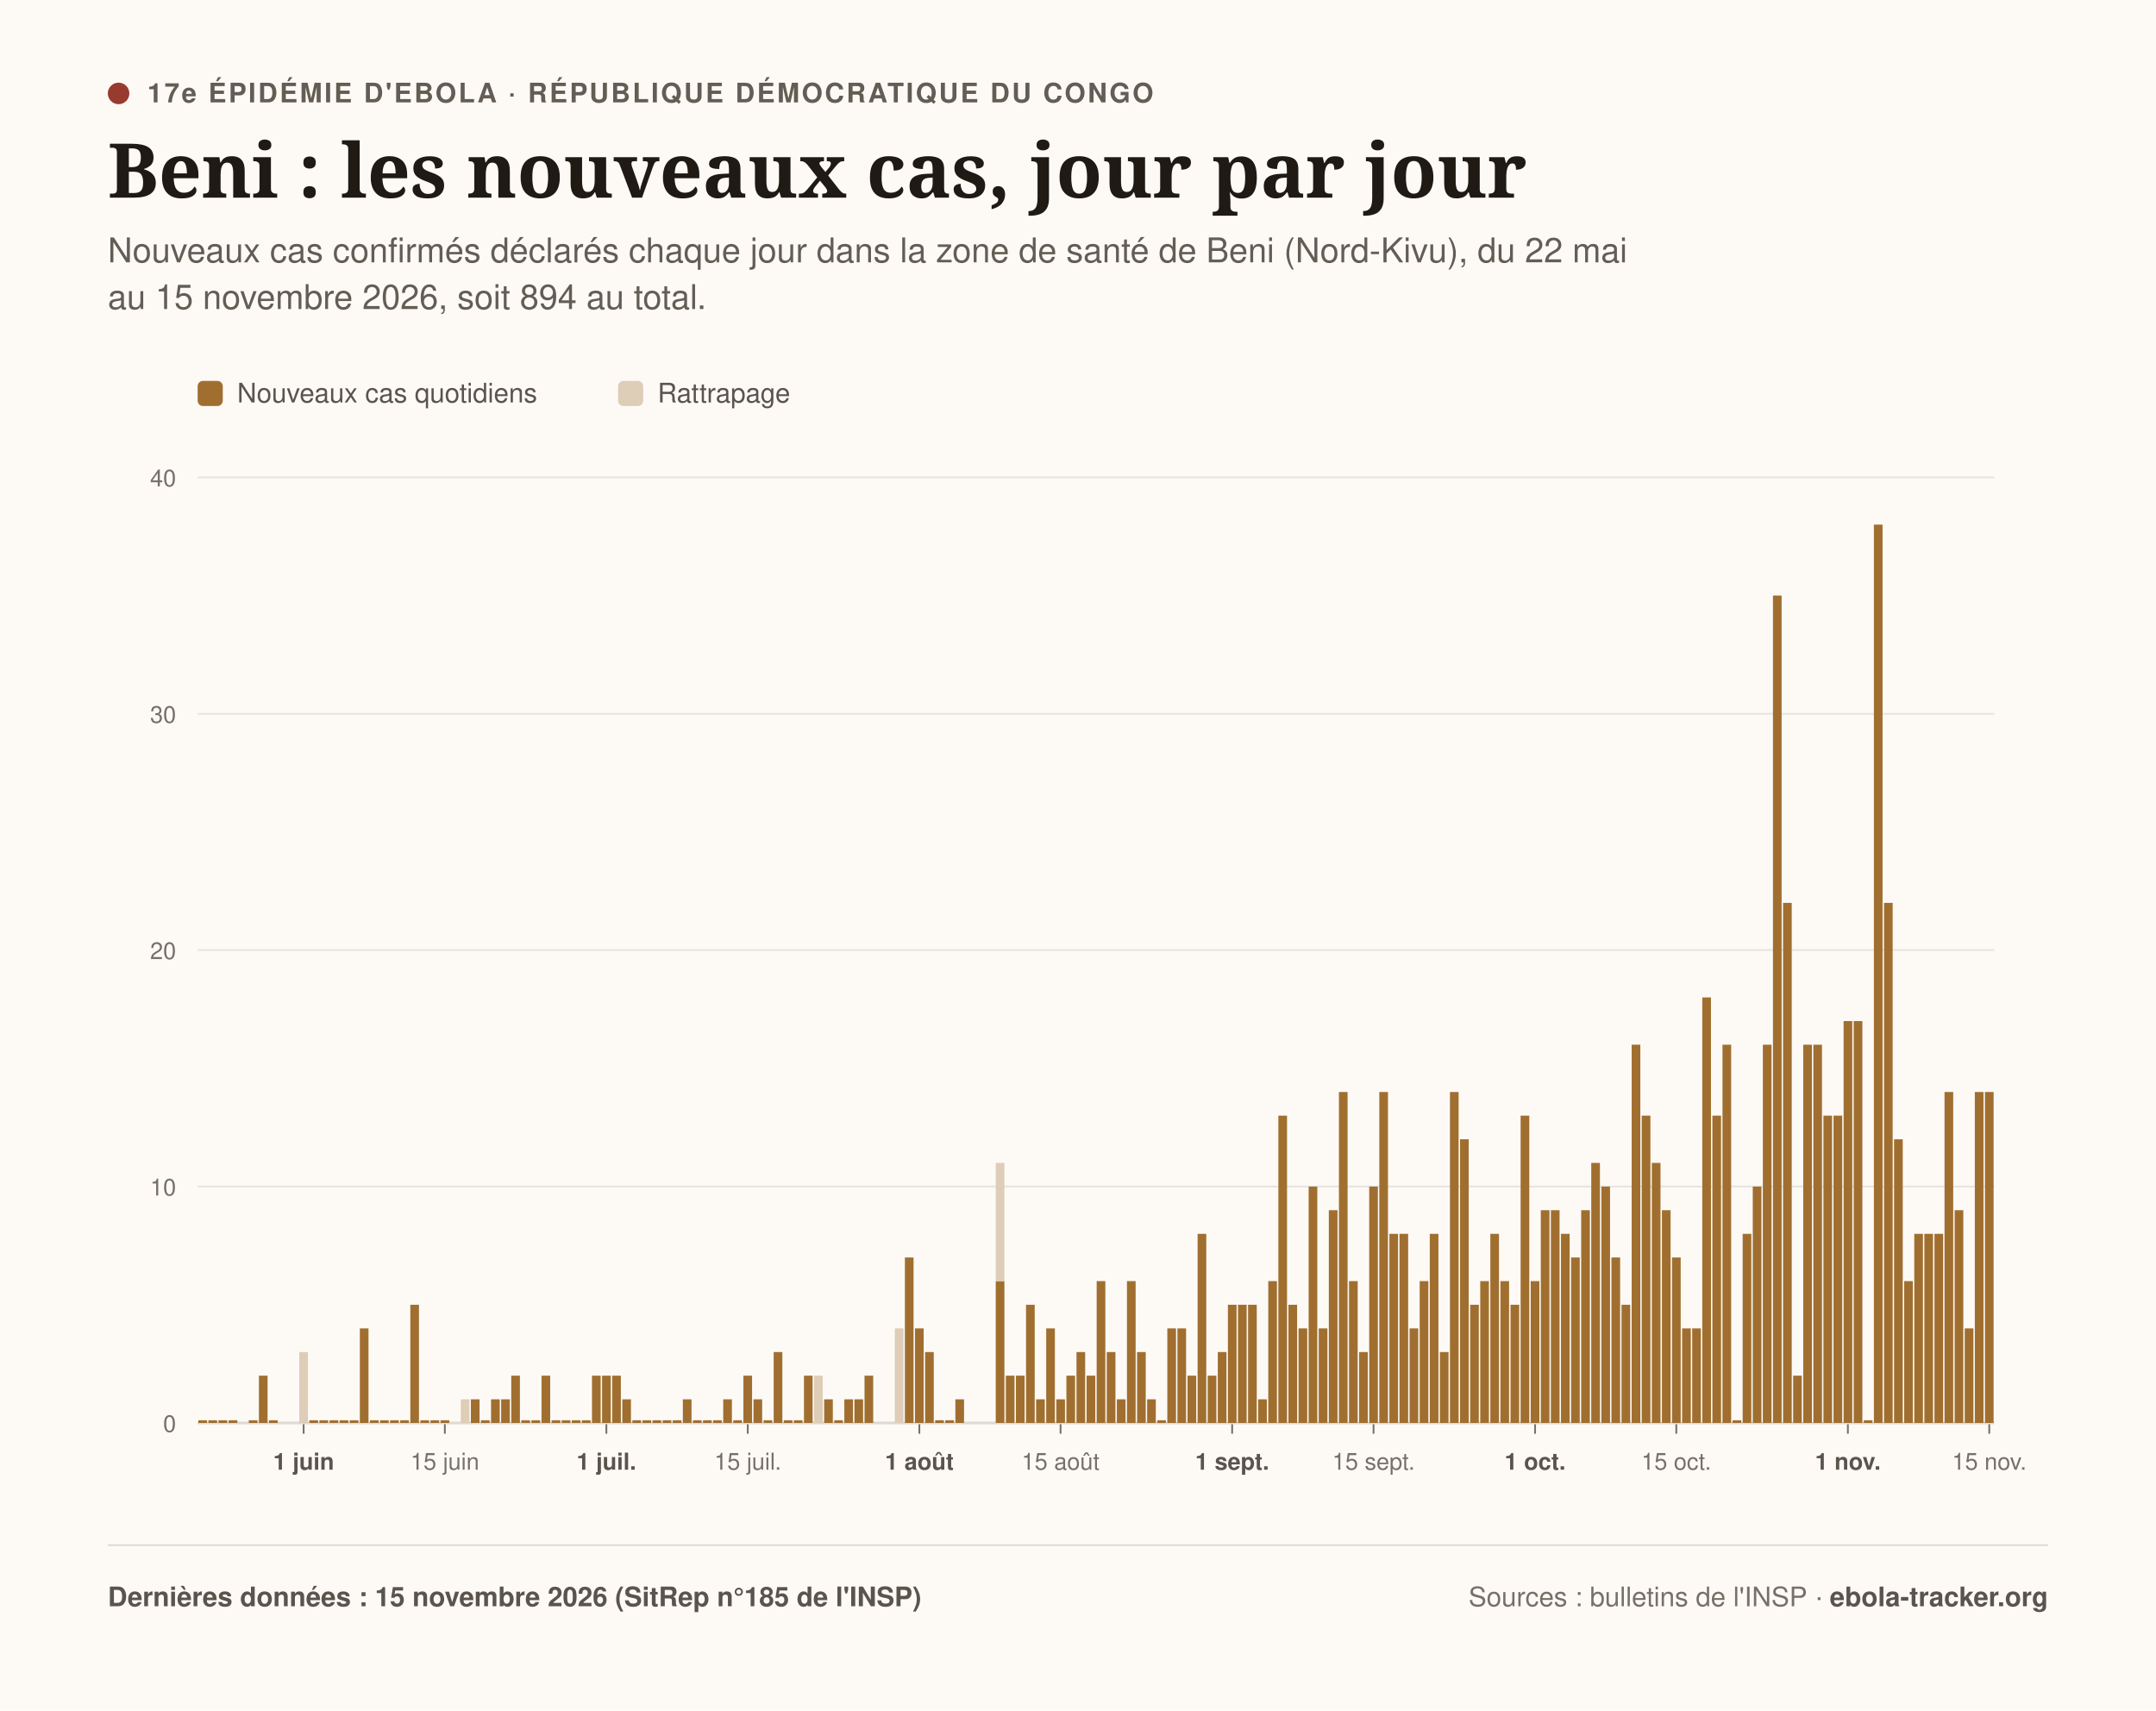
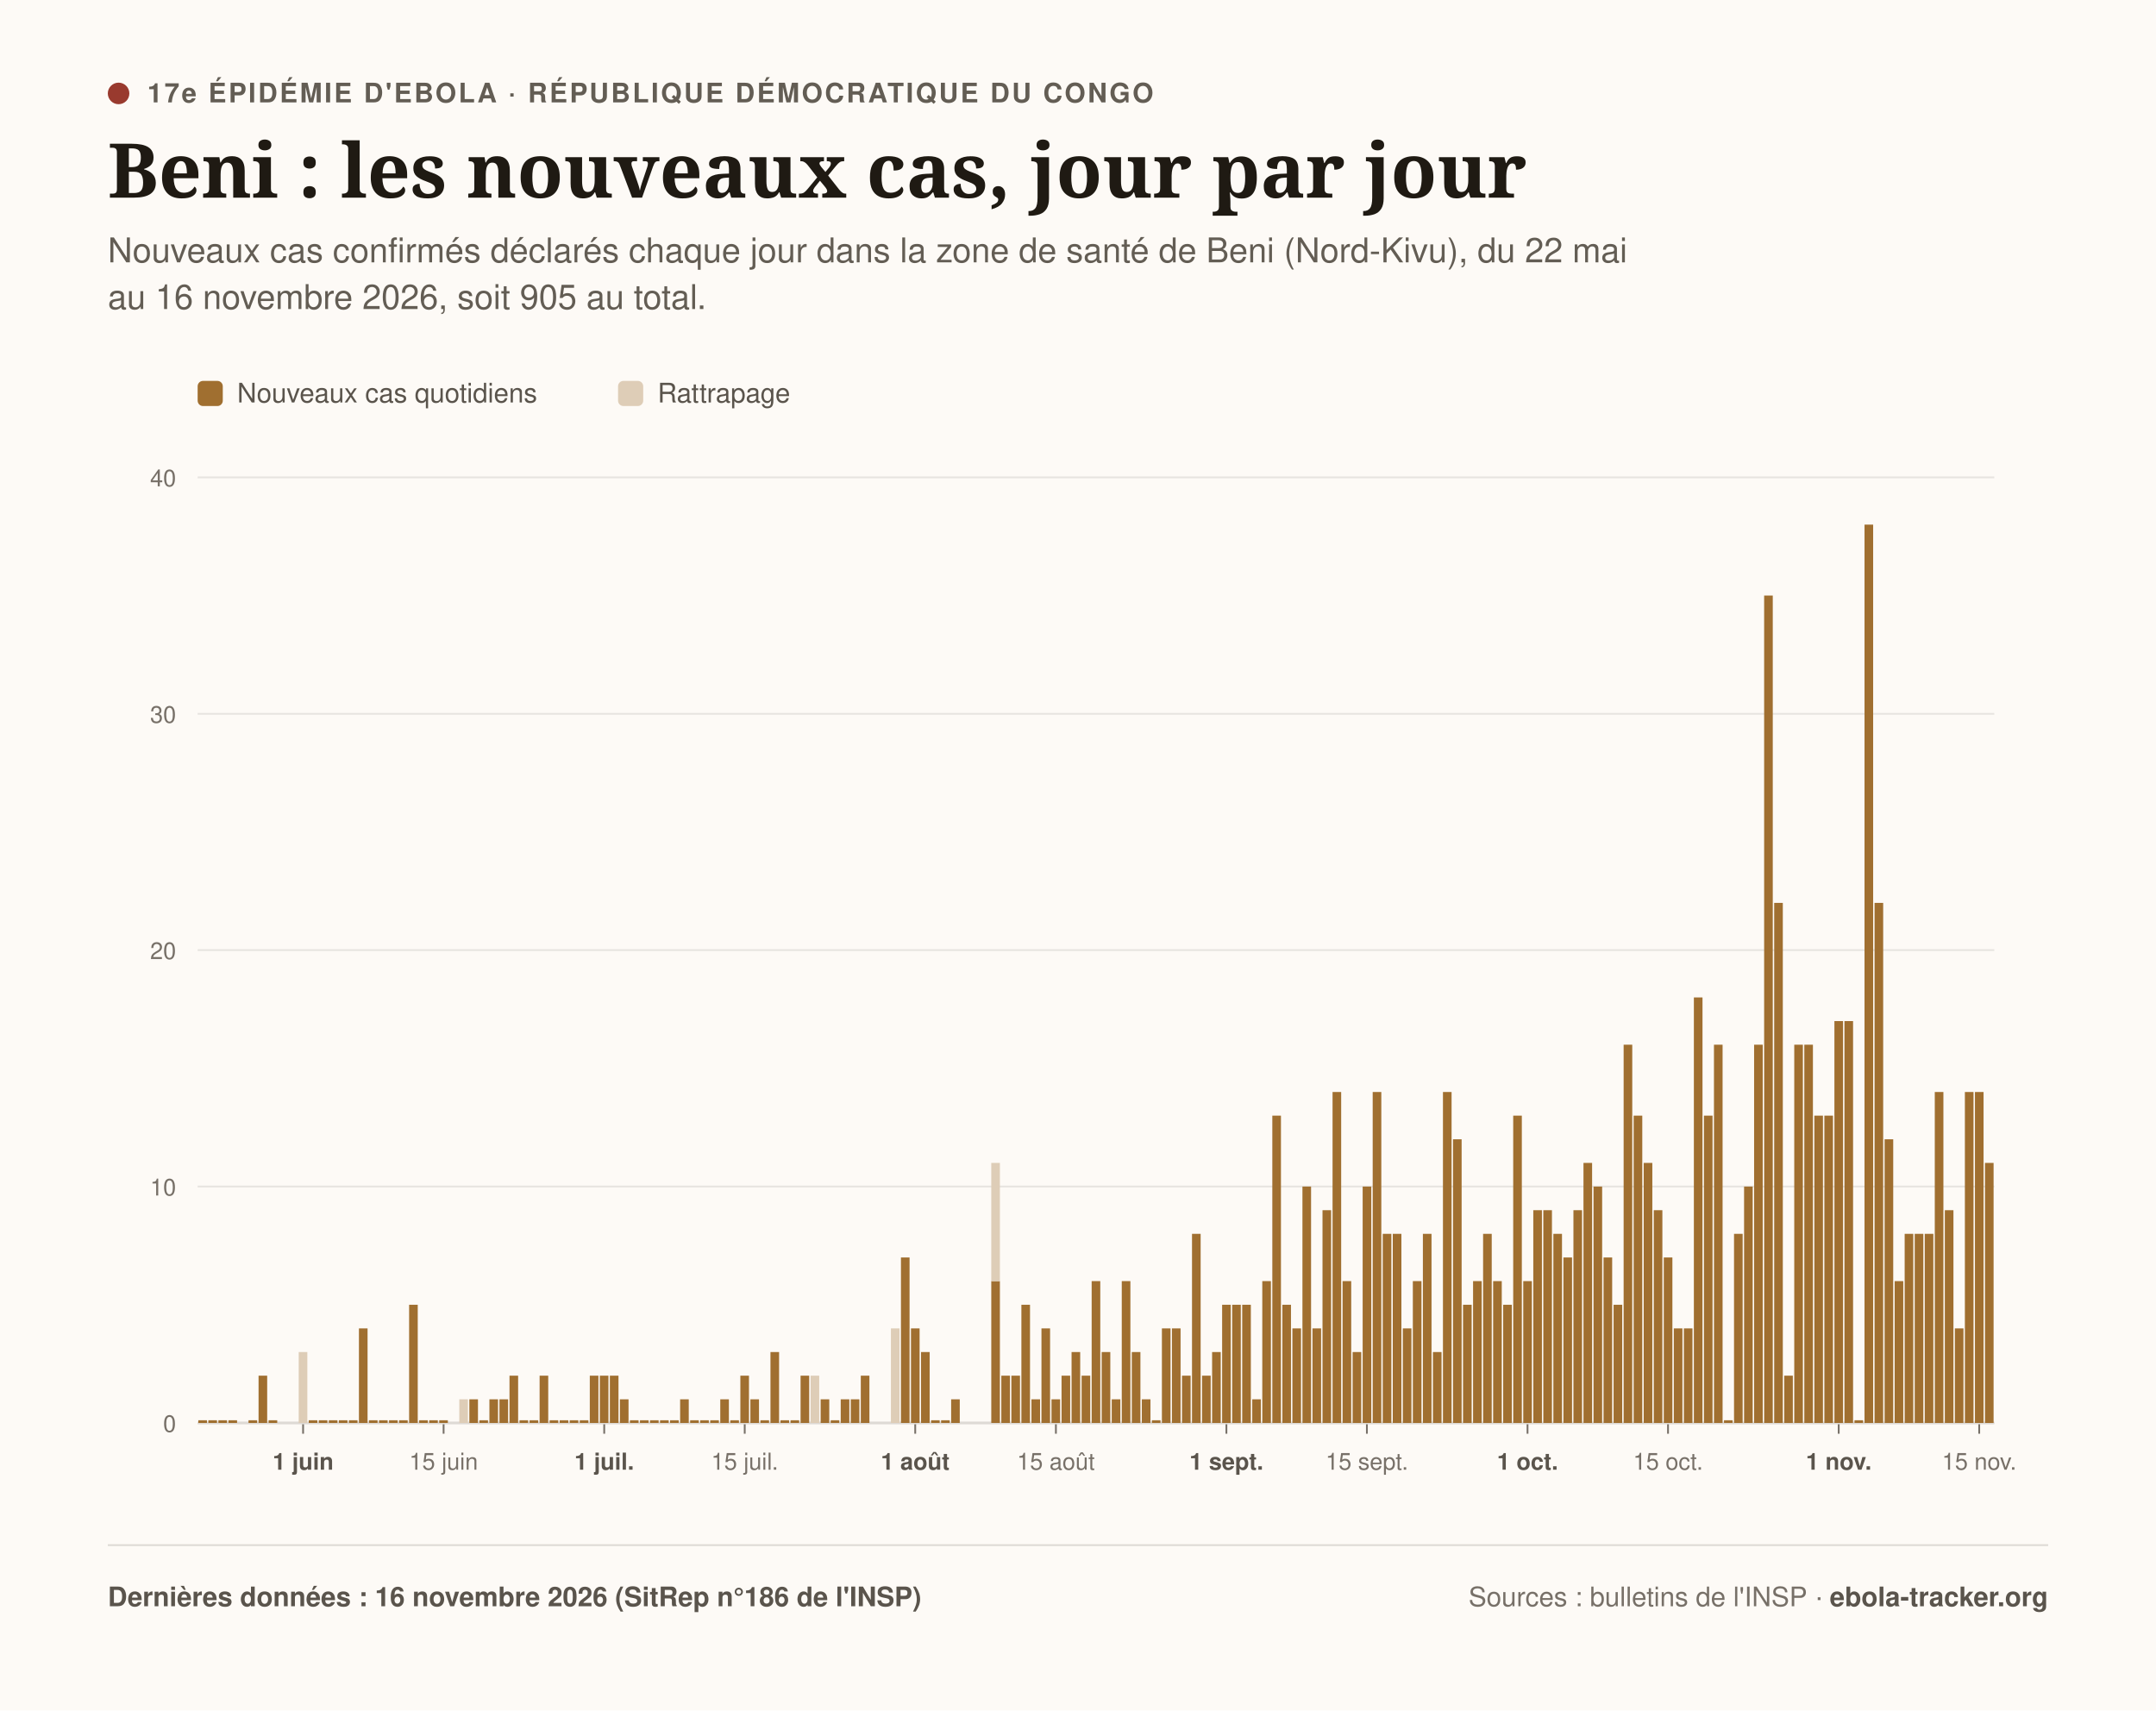
- <svg xmlns="http://www.w3.org/2000/svg" viewBox="0 0 1200 952" role="img" aria-label="Beni : les nouveaux cas, jour par jour. Nouveaux cas confirmés déclarés chaque jour dans la zone de santé de Beni (Nord-Kivu), du 22 mai au 15 novembre 2026, soit 894 au total.">
+ <svg xmlns="http://www.w3.org/2000/svg" viewBox="0 0 1200 952" role="img" aria-label="Beni : les nouveaux cas, jour par jour. Nouveaux cas confirmés déclarés chaque jour dans la zone de santé de Beni (Nord-Kivu), du 22 mai au 16 novembre 2026, soit 905 au total.">
  <rect width="1200" height="952" fill="#FDFAF6" />
  <circle cx="66" cy="52" r="6" fill="#993A2E" />
  <text x="82.0" y="57.0" font-family="'Public Sans',Helvetica,Arial,sans-serif" font-size="15" font-weight="700" fill="#635D54" text-anchor="start" letter-spacing=".08em">17e ÉPIDÉMIE D'EBOLA · RÉPUBLIQUE DÉMOCRATIQUE DU CONGO</text>
  <text x="60.0" y="110.0" font-family="'Source Serif 4',Georgia,serif" font-size="42" font-weight="600" fill="#1F1A13" text-anchor="start">Beni : les nouveaux cas, jour par jour</text>
  <text x="60.0" y="146.0" font-family="'Public Sans',Helvetica,Arial,sans-serif" font-size="19" font-weight="400" fill="#635D54" text-anchor="start">Nouveaux cas confirmés déclarés chaque jour dans la zone de santé de Beni (Nord-Kivu), du 22 mai</text>
-   <text x="60.0" y="172.0" font-family="'Public Sans',Helvetica,Arial,sans-serif" font-size="19" font-weight="400" fill="#635D54" text-anchor="start">au 15 novembre 2026, soit 894 au total.</text>
+   <text x="60.0" y="172.0" font-family="'Public Sans',Helvetica,Arial,sans-serif" font-size="19" font-weight="400" fill="#635D54" text-anchor="start">au 16 novembre 2026, soit 905 au total.</text>
  <rect x="110" y="212" width="14" height="14" rx="3" fill="#A06F30" />
  <text x="132.0" y="224.0" font-family="'Public Sans',Helvetica,Arial,sans-serif" font-size="15" font-weight="400" fill="#5A544C" text-anchor="start">Nouveaux cas quotidiens</text>
  <rect x="344" y="212" width="14" height="14" rx="3" fill="#decdb7" />
  <text x="366.0" y="224.0" font-family="'Public Sans',Helvetica,Arial,sans-serif" font-size="15" font-weight="400" fill="#5A544C" text-anchor="start">Rattrapage</text>
  <line x1="110" x2="1110" y1="792.0" y2="792.0" stroke="#E7E4E0" />
  <text x="98.0" y="797.0" font-family="'Public Sans',Helvetica,Arial,sans-serif" font-size="13" font-weight="400" fill="#777068" text-anchor="end">0</text>
  <line x1="110" x2="1110" y1="660.4" y2="660.4" stroke="#E7E4E0" />
  <text x="98.0" y="665.4" font-family="'Public Sans',Helvetica,Arial,sans-serif" font-size="13" font-weight="400" fill="#777068" text-anchor="end">10</text>
  <line x1="110" x2="1110" y1="528.8" y2="528.8" stroke="#E7E4E0" />
  <text x="98.0" y="533.8" font-family="'Public Sans',Helvetica,Arial,sans-serif" font-size="13" font-weight="400" fill="#777068" text-anchor="end">20</text>
  <line x1="110" x2="1110" y1="397.3" y2="397.3" stroke="#E7E4E0" />
  <text x="98.0" y="402.3" font-family="'Public Sans',Helvetica,Arial,sans-serif" font-size="13" font-weight="400" fill="#777068" text-anchor="end">30</text>
  <line x1="110" x2="1110" y1="265.7" y2="265.7" stroke="#E7E4E0" />
  <text x="98.0" y="270.7" font-family="'Public Sans',Helvetica,Arial,sans-serif" font-size="13" font-weight="400" fill="#777068" text-anchor="end">40</text>
-   <line x1="169.0" x2="169.0" y1="792" y2="798" stroke="#777068" />
-   <text x="169.0" y="818.0" font-family="'Public Sans',Helvetica,Arial,sans-serif" font-size="13" font-weight="600" fill="#5A544C" text-anchor="middle">1 juin</text>
-   <line x1="247.6" x2="247.6" y1="792" y2="798" stroke="#777068" />
-   <text x="247.6" y="818.0" font-family="'Public Sans',Helvetica,Arial,sans-serif" font-size="13" font-weight="400" fill="#777068" text-anchor="middle">15 juin</text>
-   <line x1="337.5" x2="337.5" y1="792" y2="798" stroke="#777068" />
-   <text x="337.5" y="818.0" font-family="'Public Sans',Helvetica,Arial,sans-serif" font-size="13" font-weight="600" fill="#5A544C" text-anchor="middle">1 juil.</text>
-   <line x1="416.2" x2="416.2" y1="792" y2="798" stroke="#777068" />
-   <text x="416.2" y="818.0" font-family="'Public Sans',Helvetica,Arial,sans-serif" font-size="13" font-weight="400" fill="#777068" text-anchor="middle">15 juil.</text>
-   <line x1="511.7" x2="511.7" y1="792" y2="798" stroke="#777068" />
-   <text x="511.7" y="818.0" font-family="'Public Sans',Helvetica,Arial,sans-serif" font-size="13" font-weight="600" fill="#5A544C" text-anchor="middle">1 août</text>
-   <line x1="590.3" x2="590.3" y1="792" y2="798" stroke="#777068" />
-   <text x="590.3" y="818.0" font-family="'Public Sans',Helvetica,Arial,sans-serif" font-size="13" font-weight="400" fill="#777068" text-anchor="middle">15 août</text>
-   <line x1="685.8" x2="685.8" y1="792" y2="798" stroke="#777068" />
-   <text x="685.8" y="818.0" font-family="'Public Sans',Helvetica,Arial,sans-serif" font-size="13" font-weight="600" fill="#5A544C" text-anchor="middle">1 sept.</text>
-   <line x1="764.5" x2="764.5" y1="792" y2="798" stroke="#777068" />
-   <text x="764.5" y="818.0" font-family="'Public Sans',Helvetica,Arial,sans-serif" font-size="13" font-weight="400" fill="#777068" text-anchor="middle">15 sept.</text>
-   <line x1="854.4" x2="854.4" y1="792" y2="798" stroke="#777068" />
-   <text x="854.4" y="818.0" font-family="'Public Sans',Helvetica,Arial,sans-serif" font-size="13" font-weight="600" fill="#5A544C" text-anchor="middle">1 oct.</text>
-   <line x1="933.0" x2="933.0" y1="792" y2="798" stroke="#777068" />
-   <text x="933.0" y="818.0" font-family="'Public Sans',Helvetica,Arial,sans-serif" font-size="13" font-weight="400" fill="#777068" text-anchor="middle">15 oct.</text>
-   <line x1="1028.5" x2="1028.5" y1="792" y2="798" stroke="#777068" />
-   <text x="1028.5" y="818.0" font-family="'Public Sans',Helvetica,Arial,sans-serif" font-size="13" font-weight="600" fill="#5A544C" text-anchor="middle">1 nov.</text>
-   <line x1="1107.2" x2="1107.2" y1="792" y2="798" stroke="#777068" />
-   <text x="1107.2" y="818.0" font-family="'Public Sans',Helvetica,Arial,sans-serif" font-size="13" font-weight="400" fill="#777068" text-anchor="middle">15 nov.</text>
+   <line x1="168.7" x2="168.7" y1="792" y2="798" stroke="#777068" />
+   <text x="168.7" y="818.0" font-family="'Public Sans',Helvetica,Arial,sans-serif" font-size="13" font-weight="600" fill="#5A544C" text-anchor="middle">1 juin</text>
+   <line x1="246.9" x2="246.9" y1="792" y2="798" stroke="#777068" />
+   <text x="246.9" y="818.0" font-family="'Public Sans',Helvetica,Arial,sans-serif" font-size="13" font-weight="400" fill="#777068" text-anchor="middle">15 juin</text>
+   <line x1="336.3" x2="336.3" y1="792" y2="798" stroke="#777068" />
+   <text x="336.3" y="818.0" font-family="'Public Sans',Helvetica,Arial,sans-serif" font-size="13" font-weight="600" fill="#5A544C" text-anchor="middle">1 juil.</text>
+   <line x1="414.5" x2="414.5" y1="792" y2="798" stroke="#777068" />
+   <text x="414.5" y="818.0" font-family="'Public Sans',Helvetica,Arial,sans-serif" font-size="13" font-weight="400" fill="#777068" text-anchor="middle">15 juil.</text>
+   <line x1="509.4" x2="509.4" y1="792" y2="798" stroke="#777068" />
+   <text x="509.4" y="818.0" font-family="'Public Sans',Helvetica,Arial,sans-serif" font-size="13" font-weight="600" fill="#5A544C" text-anchor="middle">1 août</text>
+   <line x1="587.7" x2="587.7" y1="792" y2="798" stroke="#777068" />
+   <text x="587.7" y="818.0" font-family="'Public Sans',Helvetica,Arial,sans-serif" font-size="13" font-weight="400" fill="#777068" text-anchor="middle">15 août</text>
+   <line x1="682.6" x2="682.6" y1="792" y2="798" stroke="#777068" />
+   <text x="682.6" y="818.0" font-family="'Public Sans',Helvetica,Arial,sans-serif" font-size="13" font-weight="600" fill="#5A544C" text-anchor="middle">1 sept.</text>
+   <line x1="760.8" x2="760.8" y1="792" y2="798" stroke="#777068" />
+   <text x="760.8" y="818.0" font-family="'Public Sans',Helvetica,Arial,sans-serif" font-size="13" font-weight="400" fill="#777068" text-anchor="middle">15 sept.</text>
+   <line x1="850.2" x2="850.2" y1="792" y2="798" stroke="#777068" />
+   <text x="850.2" y="818.0" font-family="'Public Sans',Helvetica,Arial,sans-serif" font-size="13" font-weight="600" fill="#5A544C" text-anchor="middle">1 oct.</text>
+   <line x1="928.4" x2="928.4" y1="792" y2="798" stroke="#777068" />
+   <text x="928.4" y="818.0" font-family="'Public Sans',Helvetica,Arial,sans-serif" font-size="13" font-weight="400" fill="#777068" text-anchor="middle">15 oct.</text>
+   <line x1="1023.4" x2="1023.4" y1="792" y2="798" stroke="#777068" />
+   <text x="1023.4" y="818.0" font-family="'Public Sans',Helvetica,Arial,sans-serif" font-size="13" font-weight="600" fill="#5A544C" text-anchor="middle">1 nov.</text>
+   <line x1="1101.6" x2="1101.6" y1="792" y2="798" stroke="#777068" />
+   <text x="1101.6" y="818.0" font-family="'Public Sans',Helvetica,Arial,sans-serif" font-size="13" font-weight="400" fill="#777068" text-anchor="middle">15 nov.</text>
  <line x1="110" x2="1110" y1="792" y2="792" stroke="#DEDAD5" stroke-width="1.5" />
-   <rect x="110.39" y="790.50" width="4.83" height="1.50" fill="#A06F30" />
-   <rect x="116.01" y="790.50" width="4.83" height="1.50" fill="#A06F30" />
-   <rect x="121.63" y="790.50" width="4.83" height="1.50" fill="#A06F30" />
-   <rect x="127.25" y="790.50" width="4.83" height="1.50" fill="#A06F30" />
-   <rect x="138.48" y="790.50" width="4.83" height="1.50" fill="#A06F30" />
-   <rect x="144.10" y="765.68" width="4.83" height="26.32" fill="#A06F30" />
-   <rect x="149.72" y="790.50" width="4.83" height="1.50" fill="#A06F30" />
-   <rect x="166.57" y="752.53" width="4.83" height="39.47" fill="#decdb7" />
-   <rect x="172.19" y="790.50" width="4.83" height="1.50" fill="#A06F30" />
-   <rect x="177.81" y="790.50" width="4.83" height="1.50" fill="#A06F30" />
-   <rect x="183.43" y="790.50" width="4.83" height="1.50" fill="#A06F30" />
-   <rect x="189.04" y="790.50" width="4.83" height="1.50" fill="#A06F30" />
-   <rect x="194.66" y="790.50" width="4.83" height="1.50" fill="#A06F30" />
-   <rect x="200.28" y="739.37" width="4.83" height="52.63" fill="#A06F30" />
-   <rect x="205.90" y="790.50" width="4.83" height="1.50" fill="#A06F30" />
-   <rect x="211.52" y="790.50" width="4.83" height="1.50" fill="#A06F30" />
-   <rect x="217.13" y="790.50" width="4.83" height="1.50" fill="#A06F30" />
-   <rect x="222.75" y="790.50" width="4.83" height="1.50" fill="#A06F30" />
-   <rect x="228.37" y="726.21" width="4.83" height="65.79" fill="#A06F30" />
-   <rect x="233.99" y="790.50" width="4.83" height="1.50" fill="#A06F30" />
-   <rect x="239.61" y="790.50" width="4.83" height="1.50" fill="#A06F30" />
-   <rect x="245.22" y="790.50" width="4.83" height="1.50" fill="#A06F30" />
-   <rect x="256.46" y="778.84" width="4.83" height="13.16" fill="#decdb7" />
-   <rect x="262.08" y="778.84" width="4.83" height="13.16" fill="#A06F30" />
-   <rect x="267.70" y="790.50" width="4.83" height="1.50" fill="#A06F30" />
-   <rect x="273.31" y="778.84" width="4.83" height="13.16" fill="#A06F30" />
-   <rect x="278.93" y="778.84" width="4.83" height="13.16" fill="#A06F30" />
-   <rect x="284.55" y="765.68" width="4.83" height="26.32" fill="#A06F30" />
-   <rect x="290.17" y="790.50" width="4.83" height="1.50" fill="#A06F30" />
-   <rect x="295.79" y="790.50" width="4.83" height="1.50" fill="#A06F30" />
-   <rect x="301.40" y="765.68" width="4.83" height="26.32" fill="#A06F30" />
-   <rect x="307.02" y="790.50" width="4.83" height="1.50" fill="#A06F30" />
-   <rect x="312.64" y="790.50" width="4.83" height="1.50" fill="#A06F30" />
-   <rect x="318.26" y="790.50" width="4.83" height="1.50" fill="#A06F30" />
-   <rect x="323.88" y="790.50" width="4.83" height="1.50" fill="#A06F30" />
-   <rect x="329.49" y="765.68" width="4.83" height="26.32" fill="#A06F30" />
-   <rect x="335.11" y="765.68" width="4.83" height="26.32" fill="#A06F30" />
-   <rect x="340.73" y="765.68" width="4.83" height="26.32" fill="#A06F30" />
-   <rect x="346.35" y="778.84" width="4.83" height="13.16" fill="#A06F30" />
-   <rect x="351.97" y="790.50" width="4.83" height="1.50" fill="#A06F30" />
-   <rect x="357.58" y="790.50" width="4.83" height="1.50" fill="#A06F30" />
-   <rect x="363.20" y="790.50" width="4.83" height="1.50" fill="#A06F30" />
-   <rect x="368.82" y="790.50" width="4.83" height="1.50" fill="#A06F30" />
-   <rect x="374.44" y="790.50" width="4.83" height="1.50" fill="#A06F30" />
-   <rect x="380.06" y="778.84" width="4.83" height="13.16" fill="#A06F30" />
-   <rect x="385.67" y="790.50" width="4.83" height="1.50" fill="#A06F30" />
-   <rect x="391.29" y="790.50" width="4.83" height="1.50" fill="#A06F30" />
-   <rect x="396.91" y="790.50" width="4.83" height="1.50" fill="#A06F30" />
-   <rect x="402.53" y="778.84" width="4.83" height="13.16" fill="#A06F30" />
-   <rect x="408.15" y="790.50" width="4.83" height="1.50" fill="#A06F30" />
-   <rect x="413.76" y="765.68" width="4.83" height="26.32" fill="#A06F30" />
-   <rect x="419.38" y="778.84" width="4.83" height="13.16" fill="#A06F30" />
-   <rect x="425.00" y="790.50" width="4.83" height="1.50" fill="#A06F30" />
-   <rect x="430.62" y="752.53" width="4.83" height="39.47" fill="#A06F30" />
-   <rect x="436.24" y="790.50" width="4.83" height="1.50" fill="#A06F30" />
-   <rect x="441.85" y="790.50" width="4.83" height="1.50" fill="#A06F30" />
-   <rect x="447.47" y="765.68" width="4.83" height="26.32" fill="#A06F30" />
-   <rect x="453.09" y="765.68" width="4.83" height="26.32" fill="#decdb7" />
-   <rect x="458.71" y="778.84" width="4.83" height="13.16" fill="#A06F30" />
-   <rect x="464.33" y="790.50" width="4.83" height="1.50" fill="#A06F30" />
-   <rect x="469.94" y="778.84" width="4.83" height="13.16" fill="#A06F30" />
-   <rect x="475.56" y="778.84" width="4.83" height="13.16" fill="#A06F30" />
-   <rect x="481.18" y="765.68" width="4.83" height="26.32" fill="#A06F30" />
-   <rect x="498.03" y="739.37" width="4.83" height="52.63" fill="#decdb7" />
-   <rect x="503.65" y="699.89" width="4.83" height="92.11" fill="#A06F30" />
-   <rect x="509.27" y="739.37" width="4.83" height="52.63" fill="#A06F30" />
-   <rect x="514.89" y="752.53" width="4.83" height="39.47" fill="#A06F30" />
-   <rect x="520.51" y="790.50" width="4.83" height="1.50" fill="#A06F30" />
-   <rect x="526.12" y="790.50" width="4.83" height="1.50" fill="#A06F30" />
-   <rect x="531.74" y="778.84" width="4.83" height="13.16" fill="#A06F30" />
-   <rect x="554.21" y="713.05" width="4.83" height="78.95" fill="#A06F30" />
-   <rect x="554.21" y="647.26" width="4.83" height="65.79" fill="#decdb7" />
-   <rect x="559.83" y="765.68" width="4.83" height="26.32" fill="#A06F30" />
-   <rect x="565.45" y="765.68" width="4.83" height="26.32" fill="#A06F30" />
-   <rect x="571.07" y="726.21" width="4.83" height="65.79" fill="#A06F30" />
-   <rect x="576.69" y="778.84" width="4.83" height="13.16" fill="#A06F30" />
-   <rect x="582.30" y="739.37" width="4.83" height="52.63" fill="#A06F30" />
-   <rect x="587.92" y="778.84" width="4.83" height="13.16" fill="#A06F30" />
-   <rect x="593.54" y="765.68" width="4.83" height="26.32" fill="#A06F30" />
-   <rect x="599.16" y="752.53" width="4.83" height="39.47" fill="#A06F30" />
-   <rect x="604.78" y="765.68" width="4.83" height="26.32" fill="#A06F30" />
-   <rect x="610.39" y="713.05" width="4.83" height="78.95" fill="#A06F30" />
-   <rect x="616.01" y="752.53" width="4.83" height="39.47" fill="#A06F30" />
-   <rect x="621.63" y="778.84" width="4.83" height="13.16" fill="#A06F30" />
-   <rect x="627.25" y="713.05" width="4.83" height="78.95" fill="#A06F30" />
-   <rect x="632.87" y="752.53" width="4.83" height="39.47" fill="#A06F30" />
-   <rect x="638.48" y="778.84" width="4.83" height="13.16" fill="#A06F30" />
-   <rect x="644.10" y="790.50" width="4.83" height="1.50" fill="#A06F30" />
-   <rect x="649.72" y="739.37" width="4.83" height="52.63" fill="#A06F30" />
-   <rect x="655.34" y="739.37" width="4.83" height="52.63" fill="#A06F30" />
-   <rect x="660.96" y="765.68" width="4.83" height="26.32" fill="#A06F30" />
-   <rect x="666.57" y="686.74" width="4.83" height="105.26" fill="#A06F30" />
-   <rect x="672.19" y="765.68" width="4.83" height="26.32" fill="#A06F30" />
-   <rect x="677.81" y="752.53" width="4.83" height="39.47" fill="#A06F30" />
-   <rect x="683.43" y="726.21" width="4.83" height="65.79" fill="#A06F30" />
-   <rect x="689.04" y="726.21" width="4.83" height="65.79" fill="#A06F30" />
-   <rect x="694.66" y="726.21" width="4.83" height="65.79" fill="#A06F30" />
-   <rect x="700.28" y="778.84" width="4.83" height="13.16" fill="#A06F30" />
-   <rect x="705.90" y="713.05" width="4.83" height="78.95" fill="#A06F30" />
-   <rect x="711.52" y="620.95" width="4.83" height="171.05" fill="#A06F30" />
-   <rect x="717.13" y="726.21" width="4.83" height="65.79" fill="#A06F30" />
-   <rect x="722.75" y="739.37" width="4.83" height="52.63" fill="#A06F30" />
-   <rect x="728.37" y="660.42" width="4.83" height="131.58" fill="#A06F30" />
-   <rect x="733.99" y="739.37" width="4.83" height="52.63" fill="#A06F30" />
-   <rect x="739.61" y="673.58" width="4.83" height="118.42" fill="#A06F30" />
-   <rect x="745.22" y="607.79" width="4.83" height="184.21" fill="#A06F30" />
-   <rect x="750.84" y="713.05" width="4.83" height="78.95" fill="#A06F30" />
-   <rect x="756.46" y="752.53" width="4.83" height="39.47" fill="#A06F30" />
-   <rect x="762.08" y="660.42" width="4.83" height="131.58" fill="#A06F30" />
-   <rect x="767.70" y="607.79" width="4.83" height="184.21" fill="#A06F30" />
-   <rect x="773.31" y="686.74" width="4.83" height="105.26" fill="#A06F30" />
-   <rect x="778.93" y="686.74" width="4.83" height="105.26" fill="#A06F30" />
-   <rect x="784.55" y="739.37" width="4.83" height="52.63" fill="#A06F30" />
-   <rect x="790.17" y="713.05" width="4.83" height="78.95" fill="#A06F30" />
-   <rect x="795.79" y="686.74" width="4.83" height="105.26" fill="#A06F30" />
-   <rect x="801.40" y="752.53" width="4.83" height="39.47" fill="#A06F30" />
-   <rect x="807.02" y="607.79" width="4.83" height="184.21" fill="#A06F30" />
-   <rect x="812.64" y="634.11" width="4.83" height="157.89" fill="#A06F30" />
-   <rect x="818.26" y="726.21" width="4.83" height="65.79" fill="#A06F30" />
-   <rect x="823.88" y="713.05" width="4.83" height="78.95" fill="#A06F30" />
-   <rect x="829.49" y="686.74" width="4.83" height="105.26" fill="#A06F30" />
-   <rect x="835.11" y="713.05" width="4.83" height="78.95" fill="#A06F30" />
-   <rect x="840.73" y="726.21" width="4.83" height="65.79" fill="#A06F30" />
-   <rect x="846.35" y="620.95" width="4.83" height="171.05" fill="#A06F30" />
-   <rect x="851.97" y="713.05" width="4.83" height="78.95" fill="#A06F30" />
-   <rect x="857.58" y="673.58" width="4.83" height="118.42" fill="#A06F30" />
-   <rect x="863.20" y="673.58" width="4.83" height="118.42" fill="#A06F30" />
-   <rect x="868.82" y="686.74" width="4.83" height="105.26" fill="#A06F30" />
-   <rect x="874.44" y="699.89" width="4.83" height="92.11" fill="#A06F30" />
-   <rect x="880.06" y="673.58" width="4.83" height="118.42" fill="#A06F30" />
-   <rect x="885.67" y="647.26" width="4.83" height="144.74" fill="#A06F30" />
-   <rect x="891.29" y="660.42" width="4.83" height="131.58" fill="#A06F30" />
-   <rect x="896.91" y="699.89" width="4.83" height="92.11" fill="#A06F30" />
-   <rect x="902.53" y="726.21" width="4.83" height="65.79" fill="#A06F30" />
-   <rect x="908.15" y="581.47" width="4.83" height="210.53" fill="#A06F30" />
-   <rect x="913.76" y="620.95" width="4.83" height="171.05" fill="#A06F30" />
-   <rect x="919.38" y="647.26" width="4.83" height="144.74" fill="#A06F30" />
-   <rect x="925.00" y="673.58" width="4.83" height="118.42" fill="#A06F30" />
-   <rect x="930.62" y="699.89" width="4.83" height="92.11" fill="#A06F30" />
-   <rect x="936.24" y="739.37" width="4.83" height="52.63" fill="#A06F30" />
-   <rect x="941.85" y="739.37" width="4.83" height="52.63" fill="#A06F30" />
-   <rect x="947.47" y="555.16" width="4.83" height="236.84" fill="#A06F30" />
-   <rect x="953.09" y="620.95" width="4.83" height="171.05" fill="#A06F30" />
-   <rect x="958.71" y="581.47" width="4.83" height="210.53" fill="#A06F30" />
-   <rect x="964.33" y="790.50" width="4.83" height="1.50" fill="#A06F30" />
-   <rect x="969.94" y="686.74" width="4.83" height="105.26" fill="#A06F30" />
-   <rect x="975.56" y="660.42" width="4.83" height="131.58" fill="#A06F30" />
-   <rect x="981.18" y="581.47" width="4.83" height="210.53" fill="#A06F30" />
-   <rect x="986.80" y="331.47" width="4.83" height="460.53" fill="#A06F30" />
-   <rect x="992.42" y="502.53" width="4.83" height="289.47" fill="#A06F30" />
-   <rect x="998.03" y="765.68" width="4.83" height="26.32" fill="#A06F30" />
-   <rect x="1003.65" y="581.47" width="4.83" height="210.53" fill="#A06F30" />
-   <rect x="1009.27" y="581.47" width="4.83" height="210.53" fill="#A06F30" />
-   <rect x="1014.89" y="620.95" width="4.83" height="171.05" fill="#A06F30" />
-   <rect x="1020.51" y="620.95" width="4.83" height="171.05" fill="#A06F30" />
-   <rect x="1026.12" y="568.32" width="4.83" height="223.68" fill="#A06F30" />
-   <rect x="1031.74" y="568.32" width="4.83" height="223.68" fill="#A06F30" />
-   <rect x="1037.36" y="790.50" width="4.83" height="1.50" fill="#A06F30" />
-   <rect x="1042.98" y="292.00" width="4.83" height="500.00" fill="#A06F30" />
-   <rect x="1048.60" y="502.53" width="4.83" height="289.47" fill="#A06F30" />
-   <rect x="1054.21" y="634.11" width="4.83" height="157.89" fill="#A06F30" />
-   <rect x="1059.83" y="713.05" width="4.83" height="78.95" fill="#A06F30" />
-   <rect x="1065.45" y="686.74" width="4.83" height="105.26" fill="#A06F30" />
-   <rect x="1071.07" y="686.74" width="4.83" height="105.26" fill="#A06F30" />
-   <rect x="1076.69" y="686.74" width="4.83" height="105.26" fill="#A06F30" />
-   <rect x="1082.30" y="607.79" width="4.83" height="184.21" fill="#A06F30" />
-   <rect x="1087.92" y="673.58" width="4.83" height="118.42" fill="#A06F30" />
-   <rect x="1093.54" y="739.37" width="4.83" height="52.63" fill="#A06F30" />
-   <rect x="1099.16" y="607.79" width="4.83" height="184.21" fill="#A06F30" />
-   <rect x="1104.78" y="607.79" width="4.83" height="184.21" fill="#A06F30" />
+   <rect x="110.39" y="790.50" width="4.80" height="1.50" fill="#A06F30" />
+   <rect x="115.98" y="790.50" width="4.80" height="1.50" fill="#A06F30" />
+   <rect x="121.56" y="790.50" width="4.80" height="1.50" fill="#A06F30" />
+   <rect x="127.15" y="790.50" width="4.80" height="1.50" fill="#A06F30" />
+   <rect x="138.32" y="790.50" width="4.80" height="1.50" fill="#A06F30" />
+   <rect x="143.91" y="765.68" width="4.80" height="26.32" fill="#A06F30" />
+   <rect x="149.50" y="790.50" width="4.80" height="1.50" fill="#A06F30" />
+   <rect x="166.26" y="752.53" width="4.80" height="39.47" fill="#decdb7" />
+   <rect x="171.84" y="790.50" width="4.80" height="1.50" fill="#A06F30" />
+   <rect x="177.43" y="790.50" width="4.80" height="1.50" fill="#A06F30" />
+   <rect x="183.02" y="790.50" width="4.80" height="1.50" fill="#A06F30" />
+   <rect x="188.60" y="790.50" width="4.80" height="1.50" fill="#A06F30" />
+   <rect x="194.19" y="790.50" width="4.80" height="1.50" fill="#A06F30" />
+   <rect x="199.78" y="739.37" width="4.80" height="52.63" fill="#A06F30" />
+   <rect x="205.36" y="790.50" width="4.80" height="1.50" fill="#A06F30" />
+   <rect x="210.95" y="790.50" width="4.80" height="1.50" fill="#A06F30" />
+   <rect x="216.54" y="790.50" width="4.80" height="1.50" fill="#A06F30" />
+   <rect x="222.12" y="790.50" width="4.80" height="1.50" fill="#A06F30" />
+   <rect x="227.71" y="726.21" width="4.80" height="65.79" fill="#A06F30" />
+   <rect x="233.30" y="790.50" width="4.80" height="1.50" fill="#A06F30" />
+   <rect x="238.88" y="790.50" width="4.80" height="1.50" fill="#A06F30" />
+   <rect x="244.47" y="790.50" width="4.80" height="1.50" fill="#A06F30" />
+   <rect x="255.64" y="778.84" width="4.80" height="13.16" fill="#decdb7" />
+   <rect x="261.23" y="778.84" width="4.80" height="13.16" fill="#A06F30" />
+   <rect x="266.82" y="790.50" width="4.80" height="1.50" fill="#A06F30" />
+   <rect x="272.40" y="778.84" width="4.80" height="13.16" fill="#A06F30" />
+   <rect x="277.99" y="778.84" width="4.80" height="13.16" fill="#A06F30" />
+   <rect x="283.58" y="765.68" width="4.80" height="26.32" fill="#A06F30" />
+   <rect x="289.16" y="790.50" width="4.80" height="1.50" fill="#A06F30" />
+   <rect x="294.75" y="790.50" width="4.80" height="1.50" fill="#A06F30" />
+   <rect x="300.34" y="765.68" width="4.80" height="26.32" fill="#A06F30" />
+   <rect x="305.92" y="790.50" width="4.80" height="1.50" fill="#A06F30" />
+   <rect x="311.51" y="790.50" width="4.80" height="1.50" fill="#A06F30" />
+   <rect x="317.09" y="790.50" width="4.80" height="1.50" fill="#A06F30" />
+   <rect x="322.68" y="790.50" width="4.80" height="1.50" fill="#A06F30" />
+   <rect x="328.27" y="765.68" width="4.80" height="26.32" fill="#A06F30" />
+   <rect x="333.85" y="765.68" width="4.80" height="26.32" fill="#A06F30" />
+   <rect x="339.44" y="765.68" width="4.80" height="26.32" fill="#A06F30" />
+   <rect x="345.03" y="778.84" width="4.80" height="13.16" fill="#A06F30" />
+   <rect x="350.61" y="790.50" width="4.80" height="1.50" fill="#A06F30" />
+   <rect x="356.20" y="790.50" width="4.80" height="1.50" fill="#A06F30" />
+   <rect x="361.79" y="790.50" width="4.80" height="1.50" fill="#A06F30" />
+   <rect x="367.37" y="790.50" width="4.80" height="1.50" fill="#A06F30" />
+   <rect x="372.96" y="790.50" width="4.80" height="1.50" fill="#A06F30" />
+   <rect x="378.55" y="778.84" width="4.80" height="13.16" fill="#A06F30" />
+   <rect x="384.13" y="790.50" width="4.80" height="1.50" fill="#A06F30" />
+   <rect x="389.72" y="790.50" width="4.80" height="1.50" fill="#A06F30" />
+   <rect x="395.31" y="790.50" width="4.80" height="1.50" fill="#A06F30" />
+   <rect x="400.89" y="778.84" width="4.80" height="13.16" fill="#A06F30" />
+   <rect x="406.48" y="790.50" width="4.80" height="1.50" fill="#A06F30" />
+   <rect x="412.07" y="765.68" width="4.80" height="26.32" fill="#A06F30" />
+   <rect x="417.65" y="778.84" width="4.80" height="13.16" fill="#A06F30" />
+   <rect x="423.24" y="790.50" width="4.80" height="1.50" fill="#A06F30" />
+   <rect x="428.83" y="752.53" width="4.80" height="39.47" fill="#A06F30" />
+   <rect x="434.41" y="790.50" width="4.80" height="1.50" fill="#A06F30" />
+   <rect x="440.00" y="790.50" width="4.80" height="1.50" fill="#A06F30" />
+   <rect x="445.59" y="765.68" width="4.80" height="26.32" fill="#A06F30" />
+   <rect x="451.17" y="765.68" width="4.80" height="26.32" fill="#decdb7" />
+   <rect x="456.76" y="778.84" width="4.80" height="13.16" fill="#A06F30" />
+   <rect x="462.35" y="790.50" width="4.80" height="1.50" fill="#A06F30" />
+   <rect x="467.93" y="778.84" width="4.80" height="13.16" fill="#A06F30" />
+   <rect x="473.52" y="778.84" width="4.80" height="13.16" fill="#A06F30" />
+   <rect x="479.11" y="765.68" width="4.80" height="26.32" fill="#A06F30" />
+   <rect x="495.87" y="739.37" width="4.80" height="52.63" fill="#decdb7" />
+   <rect x="501.45" y="699.89" width="4.80" height="92.11" fill="#A06F30" />
+   <rect x="507.04" y="739.37" width="4.80" height="52.63" fill="#A06F30" />
+   <rect x="512.63" y="752.53" width="4.80" height="39.47" fill="#A06F30" />
+   <rect x="518.21" y="790.50" width="4.80" height="1.50" fill="#A06F30" />
+   <rect x="523.80" y="790.50" width="4.80" height="1.50" fill="#A06F30" />
+   <rect x="529.39" y="778.84" width="4.80" height="13.16" fill="#A06F30" />
+   <rect x="551.73" y="713.05" width="4.80" height="78.95" fill="#A06F30" />
+   <rect x="551.73" y="647.26" width="4.80" height="65.79" fill="#decdb7" />
+   <rect x="557.32" y="765.68" width="4.80" height="26.32" fill="#A06F30" />
+   <rect x="562.91" y="765.68" width="4.80" height="26.32" fill="#A06F30" />
+   <rect x="568.49" y="726.21" width="4.80" height="65.79" fill="#A06F30" />
+   <rect x="574.08" y="778.84" width="4.80" height="13.16" fill="#A06F30" />
+   <rect x="579.66" y="739.37" width="4.80" height="52.63" fill="#A06F30" />
+   <rect x="585.25" y="778.84" width="4.80" height="13.16" fill="#A06F30" />
+   <rect x="590.84" y="765.68" width="4.80" height="26.32" fill="#A06F30" />
+   <rect x="596.42" y="752.53" width="4.80" height="39.47" fill="#A06F30" />
+   <rect x="602.01" y="765.68" width="4.80" height="26.32" fill="#A06F30" />
+   <rect x="607.60" y="713.05" width="4.80" height="78.95" fill="#A06F30" />
+   <rect x="613.18" y="752.53" width="4.80" height="39.47" fill="#A06F30" />
+   <rect x="618.77" y="778.84" width="4.80" height="13.16" fill="#A06F30" />
+   <rect x="624.36" y="713.05" width="4.80" height="78.95" fill="#A06F30" />
+   <rect x="629.94" y="752.53" width="4.80" height="39.47" fill="#A06F30" />
+   <rect x="635.53" y="778.84" width="4.80" height="13.16" fill="#A06F30" />
+   <rect x="641.12" y="790.50" width="4.80" height="1.50" fill="#A06F30" />
+   <rect x="646.70" y="739.37" width="4.80" height="52.63" fill="#A06F30" />
+   <rect x="652.29" y="739.37" width="4.80" height="52.63" fill="#A06F30" />
+   <rect x="657.88" y="765.68" width="4.80" height="26.32" fill="#A06F30" />
+   <rect x="663.46" y="686.74" width="4.80" height="105.26" fill="#A06F30" />
+   <rect x="669.05" y="765.68" width="4.80" height="26.32" fill="#A06F30" />
+   <rect x="674.64" y="752.53" width="4.80" height="39.47" fill="#A06F30" />
+   <rect x="680.22" y="726.21" width="4.80" height="65.79" fill="#A06F30" />
+   <rect x="685.81" y="726.21" width="4.80" height="65.79" fill="#A06F30" />
+   <rect x="691.40" y="726.21" width="4.80" height="65.79" fill="#A06F30" />
+   <rect x="696.98" y="778.84" width="4.80" height="13.16" fill="#A06F30" />
+   <rect x="702.57" y="713.05" width="4.80" height="78.95" fill="#A06F30" />
+   <rect x="708.16" y="620.95" width="4.80" height="171.05" fill="#A06F30" />
+   <rect x="713.74" y="726.21" width="4.80" height="65.79" fill="#A06F30" />
+   <rect x="719.33" y="739.37" width="4.80" height="52.63" fill="#A06F30" />
+   <rect x="724.92" y="660.42" width="4.80" height="131.58" fill="#A06F30" />
+   <rect x="730.50" y="739.37" width="4.80" height="52.63" fill="#A06F30" />
+   <rect x="736.09" y="673.58" width="4.80" height="118.42" fill="#A06F30" />
+   <rect x="741.68" y="607.79" width="4.80" height="184.21" fill="#A06F30" />
+   <rect x="747.26" y="713.05" width="4.80" height="78.95" fill="#A06F30" />
+   <rect x="752.85" y="752.53" width="4.80" height="39.47" fill="#A06F30" />
+   <rect x="758.44" y="660.42" width="4.80" height="131.58" fill="#A06F30" />
+   <rect x="764.02" y="607.79" width="4.80" height="184.21" fill="#A06F30" />
+   <rect x="769.61" y="686.74" width="4.80" height="105.26" fill="#A06F30" />
+   <rect x="775.20" y="686.74" width="4.80" height="105.26" fill="#A06F30" />
+   <rect x="780.78" y="739.37" width="4.80" height="52.63" fill="#A06F30" />
+   <rect x="786.37" y="713.05" width="4.80" height="78.95" fill="#A06F30" />
+   <rect x="791.96" y="686.74" width="4.80" height="105.26" fill="#A06F30" />
+   <rect x="797.54" y="752.53" width="4.80" height="39.47" fill="#A06F30" />
+   <rect x="803.13" y="607.79" width="4.80" height="184.21" fill="#A06F30" />
+   <rect x="808.72" y="634.11" width="4.80" height="157.89" fill="#A06F30" />
+   <rect x="814.30" y="726.21" width="4.80" height="65.79" fill="#A06F30" />
+   <rect x="819.89" y="713.05" width="4.80" height="78.95" fill="#A06F30" />
+   <rect x="825.47" y="686.74" width="4.80" height="105.26" fill="#A06F30" />
+   <rect x="831.06" y="713.05" width="4.80" height="78.95" fill="#A06F30" />
+   <rect x="836.65" y="726.21" width="4.80" height="65.79" fill="#A06F30" />
+   <rect x="842.23" y="620.95" width="4.80" height="171.05" fill="#A06F30" />
+   <rect x="847.82" y="713.05" width="4.80" height="78.95" fill="#A06F30" />
+   <rect x="853.41" y="673.58" width="4.80" height="118.42" fill="#A06F30" />
+   <rect x="858.99" y="673.58" width="4.80" height="118.42" fill="#A06F30" />
+   <rect x="864.58" y="686.74" width="4.80" height="105.26" fill="#A06F30" />
+   <rect x="870.17" y="699.89" width="4.80" height="92.11" fill="#A06F30" />
+   <rect x="875.75" y="673.58" width="4.80" height="118.42" fill="#A06F30" />
+   <rect x="881.34" y="647.26" width="4.80" height="144.74" fill="#A06F30" />
+   <rect x="886.93" y="660.42" width="4.80" height="131.58" fill="#A06F30" />
+   <rect x="892.51" y="699.89" width="4.80" height="92.11" fill="#A06F30" />
+   <rect x="898.10" y="726.21" width="4.80" height="65.79" fill="#A06F30" />
+   <rect x="903.69" y="581.47" width="4.80" height="210.53" fill="#A06F30" />
+   <rect x="909.27" y="620.95" width="4.80" height="171.05" fill="#A06F30" />
+   <rect x="914.86" y="647.26" width="4.80" height="144.74" fill="#A06F30" />
+   <rect x="920.45" y="673.58" width="4.80" height="118.42" fill="#A06F30" />
+   <rect x="926.03" y="699.89" width="4.80" height="92.11" fill="#A06F30" />
+   <rect x="931.62" y="739.37" width="4.80" height="52.63" fill="#A06F30" />
+   <rect x="937.21" y="739.37" width="4.80" height="52.63" fill="#A06F30" />
+   <rect x="942.79" y="555.16" width="4.80" height="236.84" fill="#A06F30" />
+   <rect x="948.38" y="620.95" width="4.80" height="171.05" fill="#A06F30" />
+   <rect x="953.97" y="581.47" width="4.80" height="210.53" fill="#A06F30" />
+   <rect x="959.55" y="790.50" width="4.80" height="1.50" fill="#A06F30" />
+   <rect x="965.14" y="686.74" width="4.80" height="105.26" fill="#A06F30" />
+   <rect x="970.73" y="660.42" width="4.80" height="131.58" fill="#A06F30" />
+   <rect x="976.31" y="581.47" width="4.80" height="210.53" fill="#A06F30" />
+   <rect x="981.90" y="331.47" width="4.80" height="460.53" fill="#A06F30" />
+   <rect x="987.49" y="502.53" width="4.80" height="289.47" fill="#A06F30" />
+   <rect x="993.07" y="765.68" width="4.80" height="26.32" fill="#A06F30" />
+   <rect x="998.66" y="581.47" width="4.80" height="210.53" fill="#A06F30" />
+   <rect x="1004.25" y="581.47" width="4.80" height="210.53" fill="#A06F30" />
+   <rect x="1009.83" y="620.95" width="4.80" height="171.05" fill="#A06F30" />
+   <rect x="1015.42" y="620.95" width="4.80" height="171.05" fill="#A06F30" />
+   <rect x="1021.01" y="568.32" width="4.80" height="223.68" fill="#A06F30" />
+   <rect x="1026.59" y="568.32" width="4.80" height="223.68" fill="#A06F30" />
+   <rect x="1032.18" y="790.50" width="4.80" height="1.50" fill="#A06F30" />
+   <rect x="1037.77" y="292.00" width="4.80" height="500.00" fill="#A06F30" />
+   <rect x="1043.35" y="502.53" width="4.80" height="289.47" fill="#A06F30" />
+   <rect x="1048.94" y="634.11" width="4.80" height="157.89" fill="#A06F30" />
+   <rect x="1054.53" y="713.05" width="4.80" height="78.95" fill="#A06F30" />
+   <rect x="1060.11" y="686.74" width="4.80" height="105.26" fill="#A06F30" />
+   <rect x="1065.70" y="686.74" width="4.80" height="105.26" fill="#A06F30" />
+   <rect x="1071.28" y="686.74" width="4.80" height="105.26" fill="#A06F30" />
+   <rect x="1076.87" y="607.79" width="4.80" height="184.21" fill="#A06F30" />
+   <rect x="1082.46" y="673.58" width="4.80" height="118.42" fill="#A06F30" />
+   <rect x="1088.04" y="739.37" width="4.80" height="52.63" fill="#A06F30" />
+   <rect x="1093.63" y="607.79" width="4.80" height="184.21" fill="#A06F30" />
+   <rect x="1099.22" y="607.79" width="4.80" height="184.21" fill="#A06F30" />
+   <rect x="1104.80" y="647.26" width="4.80" height="144.74" fill="#A06F30" />
  <line x1="60" x2="1140" y1="860" y2="860" stroke="#DEDAD5" />
-   <text x="60.0" y="894.0" font-family="'Public Sans',Helvetica,Arial,sans-serif" font-size="15" font-weight="600" fill="#5A544C" text-anchor="start">Dernières données : 15 novembre 2026 (SitRep n°185 de l'INSP)</text>
+   <text x="60.0" y="894.0" font-family="'Public Sans',Helvetica,Arial,sans-serif" font-size="15" font-weight="600" fill="#5A544C" text-anchor="start">Dernières données : 16 novembre 2026 (SitRep n°186 de l'INSP)</text>
  <text x="1140" y="894" text-anchor="end" font-family="'Public Sans',Helvetica,Arial,sans-serif" font-size="15" fill="#777068">Sources : bulletins de l'INSP · <tspan font-weight="700" fill="#5A544C">ebola-tracker.org</tspan>
  </text>
</svg>
